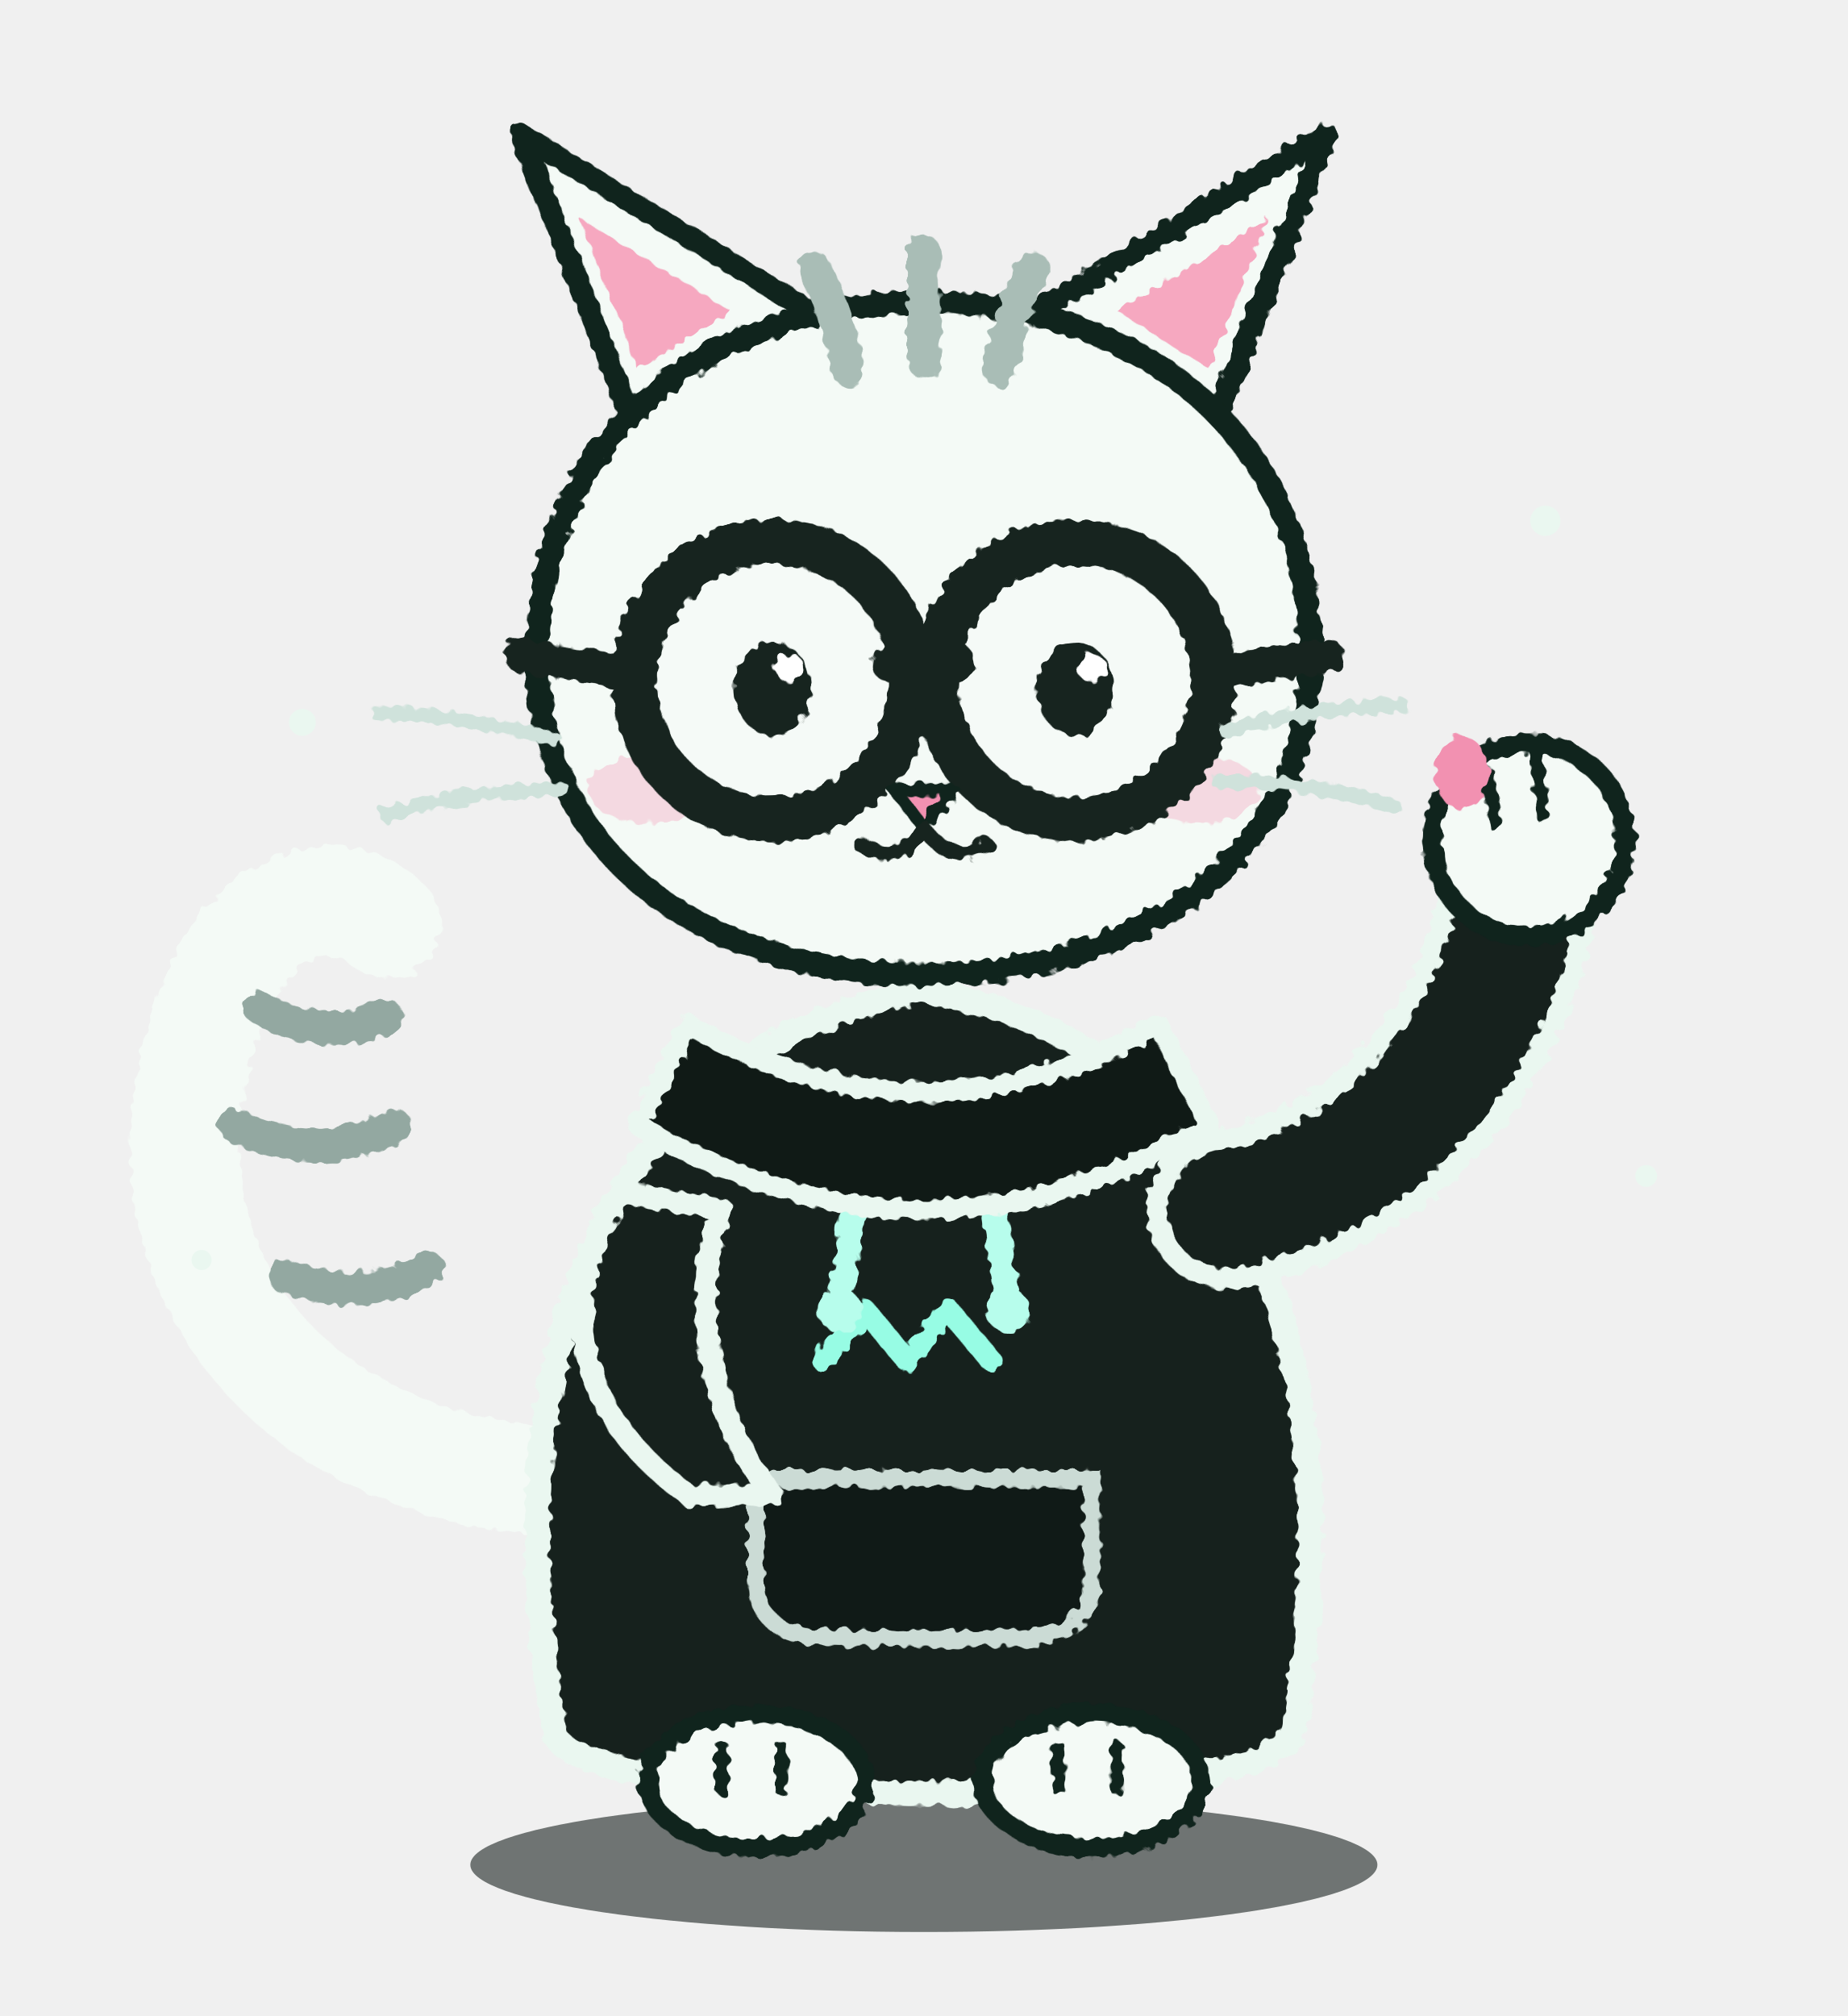
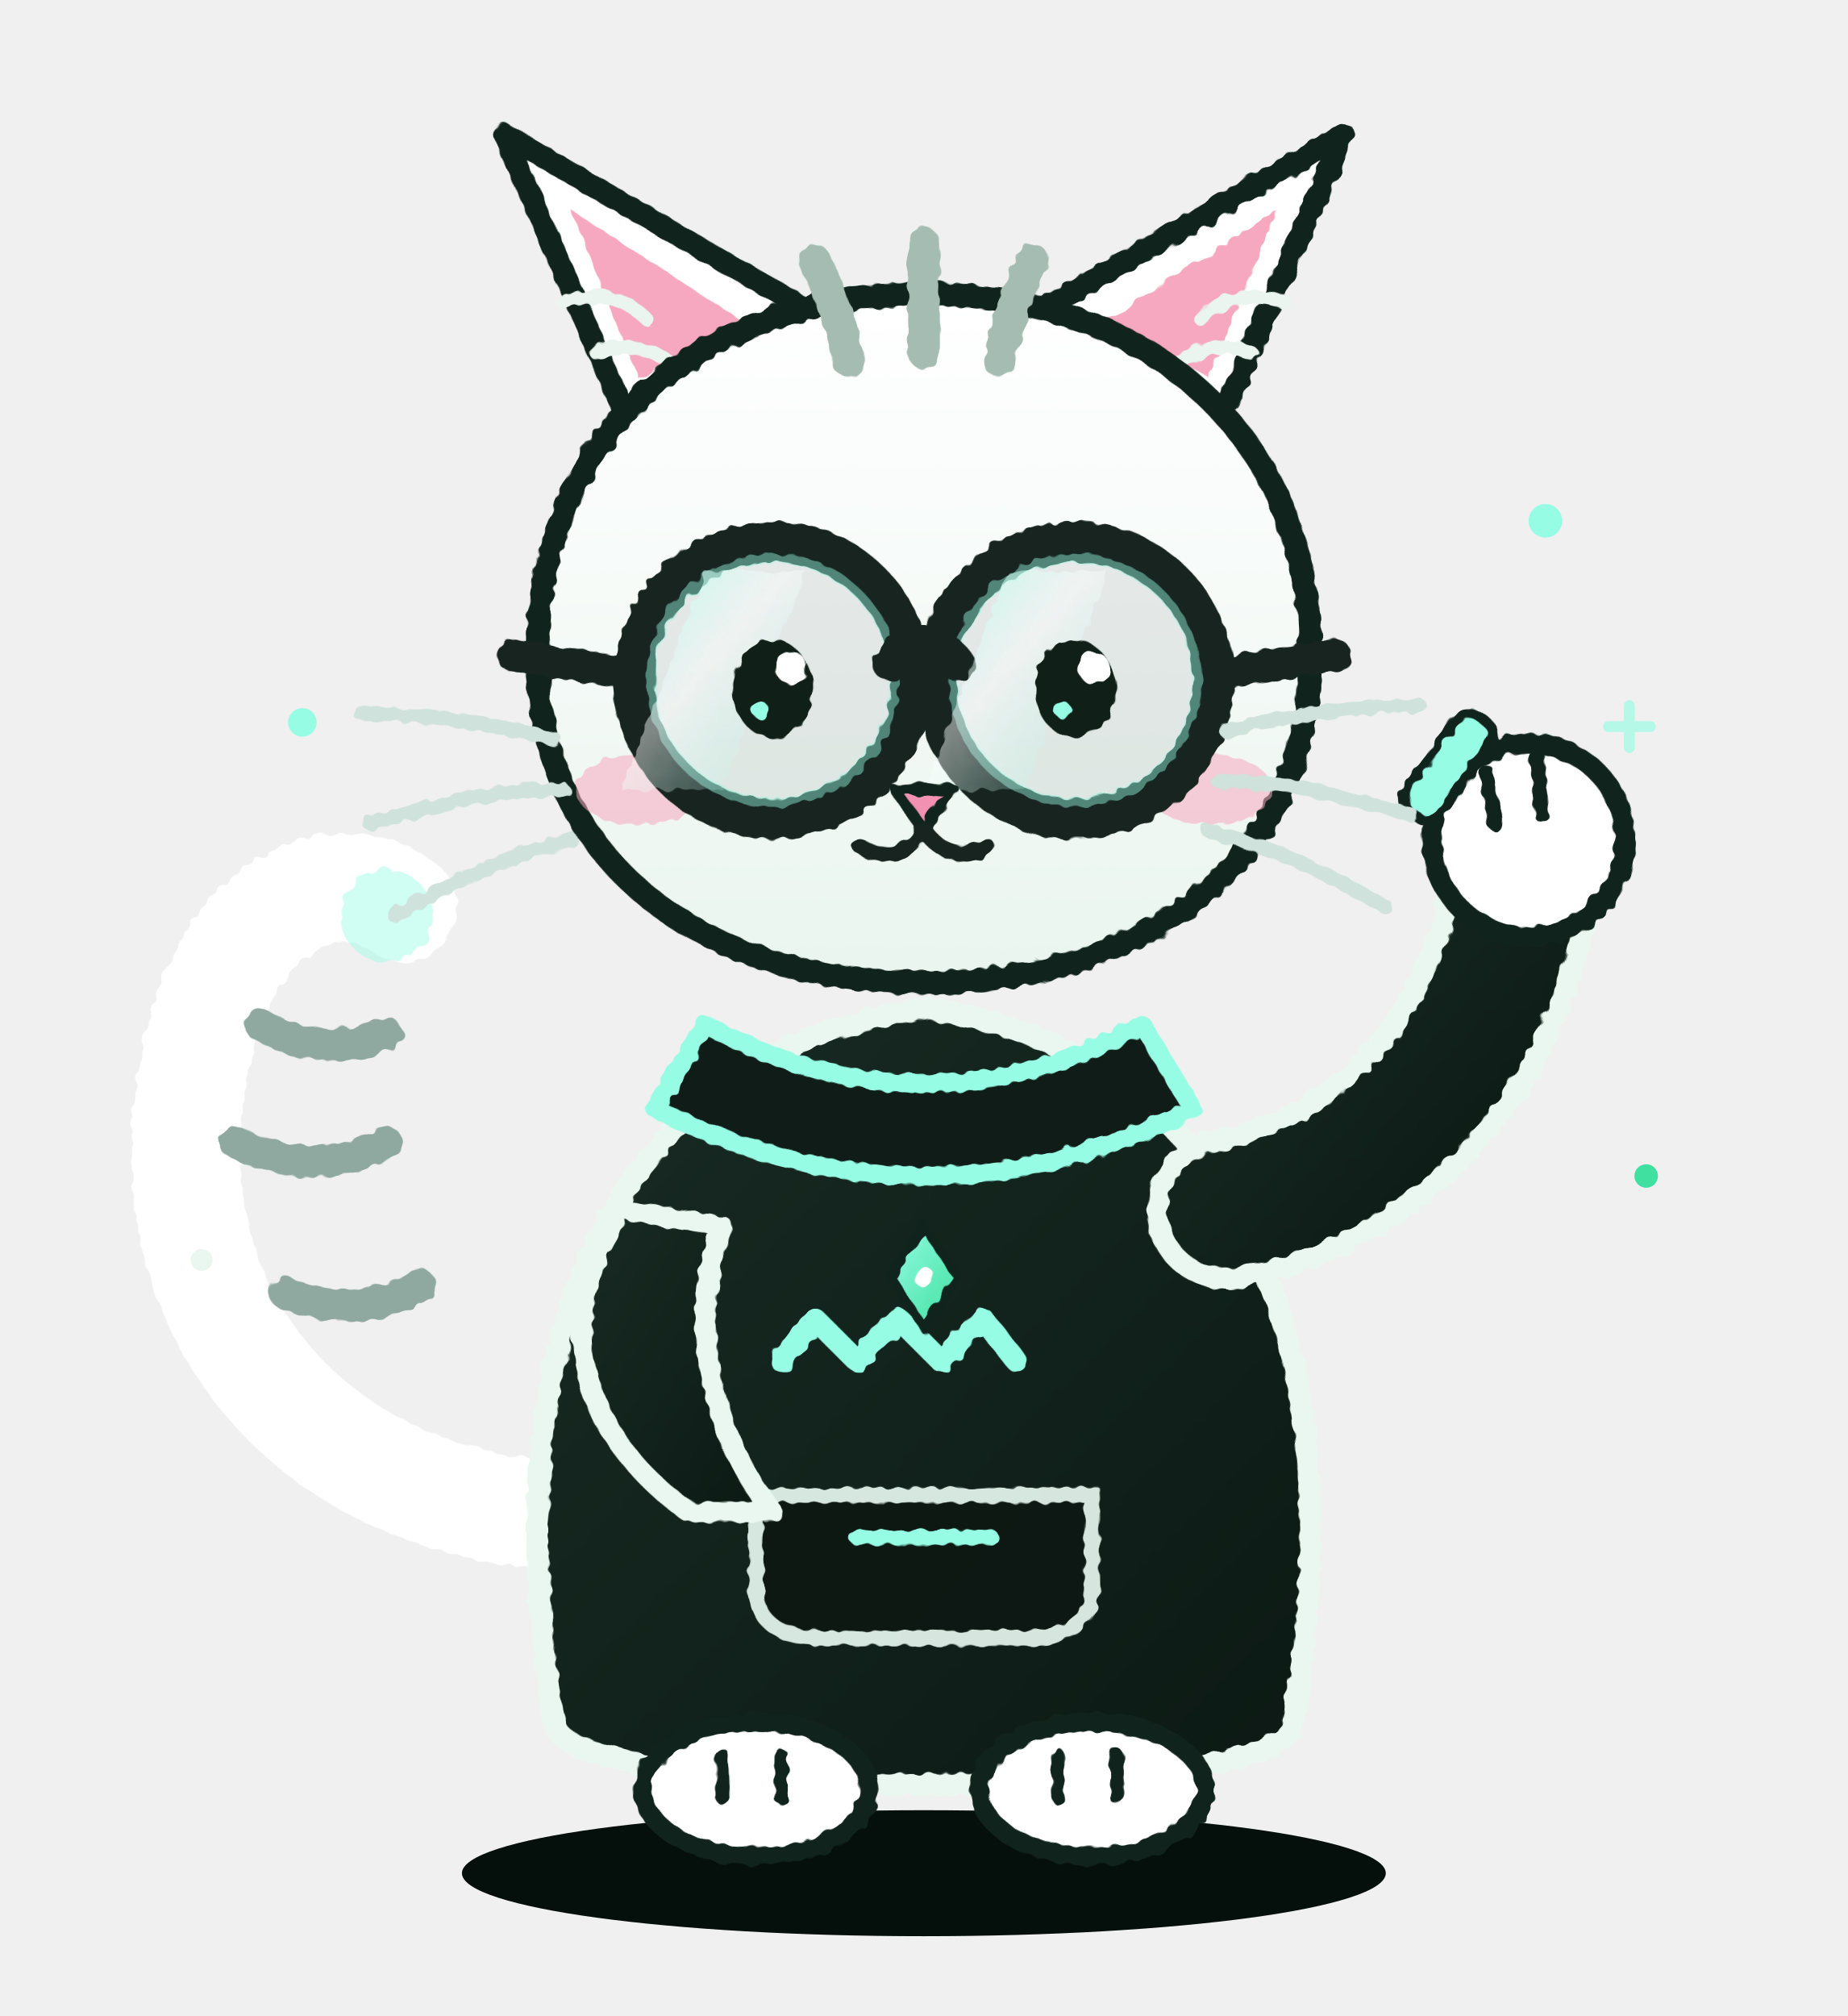
<svg xmlns="http://www.w3.org/2000/svg" viewBox="0 0 220 240" fill="none">
  <defs>
-     <filter id="chalk" x="-8%" y="-8%" width="116%" height="116%">
-       <feTurbulence type="fractalNoise" baseFrequency="0.9" numOctaves="1" result="n" seed="7" />
-       <feDisplacementMap in="SourceGraphic" in2="n" scale="1.6" />
+     <linearGradient id="sweaterGrad" x1="0%" y1="0%" x2="100%" y2="100%">
+       <stop offset="0%" stop-color="#182B24" />
+       <stop offset="100%" stop-color="#0C1914" />
+     </linearGradient>
+     <linearGradient id="furGrad" x1="0%" y1="0%" x2="0%" y2="100%">
+       <stop offset="0%" stop-color="#FFFFFF" />
+       <stop offset="100%" stop-color="#EAF5EF" />
+     </linearGradient>
+     <linearGradient id="lensGlint" x1="0%" y1="0%" x2="100%" y2="100%">
+       <stop offset="0%" stop-color="rgba(151,252,228,0.75)" />
+       <stop offset="45%" stop-color="rgba(255,255,255,0.45)" />
+       <stop offset="100%" stop-color="rgba(151,252,228,0.02)" />
+     </linearGradient>
+     <linearGradient id="mintAcc" x1="0%" y1="0%" x2="100%" y2="100%">
+       <stop offset="0%" stop-color="#97FCE4" />
+       <stop offset="100%" stop-color="#3FE0A0" />
+     </linearGradient>
+     <filter id="chalkSoft" x="-10%" y="-10%" width="120%" height="120%">
+       <feTurbulence type="fractalNoise" baseFrequency="0.8" numOctaves="1" result="noise" seed="9" />
+       <feDisplacementMap in="SourceGraphic" in2="noise" scale="1.1" />
    </filter>
  </defs>
-   <ellipse cx="110" cy="222" rx="54" ry="8" fill="#050f0c" opacity="0.55" />
-   <g filter="url(#chalk)">
-     <g class="tail">
-       <path d="M62 176 C30 172 14 146 26 118 C30 108 40 104 46 110" stroke="#F4FAF6" stroke-width="13" stroke-linecap="round" />
-       <path d="M34 152 C40 154 46 154 51 151 M28 134 C34 137 42 137 47 134 M31 120 C36 123 42 123 46 121" stroke="#93A8A1" stroke-width="4" stroke-linecap="round" />
+   <style>
+     @keyframes catBreathe {
+       0%, 100% { transform: translateY(0); }
+       50% { transform: translateY(-3px); }
+     }
+     @keyframes tailSwish {
+       0%, 100% { transform: rotate(0deg); }
+       25% { transform: rotate(8deg); }
+       70% { transform: rotate(-6deg); }
+       85% { transform: rotate(2deg); }
+     }
+     @keyframes tailTipWag {
+       0%, 100% { transform: rotate(0deg); }
+       30% { transform: rotate(14deg); }
+       65% { transform: rotate(-10deg); }
+     }
+     @keyframes catBlink {
+       0%, 90%, 96%, 100% { transform: scaleY(1); }
+       93%, 95% { transform: scaleY(0.08); }
+     }
+     @keyframes earTwitchL {
+       0%, 82%, 100% { transform: rotate(0deg); }
+       86% { transform: rotate(-7deg); }
+       90% { transform: rotate(3deg); }
+     }
+     @keyframes earTwitchR {
+       0%, 88%, 100% { transform: rotate(0deg); }
+       92% { transform: rotate(7deg); }
+       96% { transform: rotate(-2deg); }
+     }
+     @keyframes gleamSweep {
+       0%, 75%, 100% { opacity: 0; transform: translateX(-20px) skewX(-20deg); }
+       80% { opacity: 0.85; }
+       88% { opacity: 0; transform: translateX(28px) skewX(-20deg); }
+     }
+     @keyframes shadowPulse {
+       0%, 100% { transform: scale(1); opacity: 0.55; }
+       50% { transform: scale(0.96); opacity: 0.42; }
+     }
+     @keyframes particleFloat {
+       0%, 100% { transform: translate(0, 0) scale(1); opacity: 0.45; }
+       50% { transform: translate(2px, -6px) scale(1.3); opacity: 0.95; }
+     }
+   </style>
+   <ellipse cx="110" cy="223" rx="55" ry="7.5" fill="#050F0C" style="transform-origin:110px 223px; animation:shadowPulse 4s ease-in-out infinite;" />
+   <g filter="url(#chalkSoft)" style="animation:catBreathe 4s ease-in-out infinite;">
+     <g style="transform-origin:62px 180px; animation:tailSwish 3.8s ease-in-out infinite;">
+       <path d="M62 180 C32 176 15 150 25 120 C29 108 40 102 48 108" stroke="#FFFFFF" stroke-width="13" stroke-linecap="round" fill="none" />
+       <path d="M34 154 C39 156 45 156 50 153 M28 136 C34 139 41 139 46 136 M31 122 C36 125 42 125 46 123" stroke="#8FA9A0" stroke-width="3.8" stroke-linecap="round" fill="none" />
+       <g style="transform-origin:38px 115px; animation:tailTipWag 3.8s ease-in-out infinite;">
+         <circle cx="46" cy="109" r="5.5" fill="#97FCE4" opacity="0.45" />
+       </g>
    </g>
-     <path d="M66 206 C58 158 74 124 110 118 C146 124 162 158 154 206 C154 216 66 216 66 206 Z" fill="#16211D" stroke="#EAF7F0" stroke-width="3" />
-     <path d="M90 176 h40 v12 q0 7 -9 7 h-22 q-9 0 -9 -7 Z" fill="#101A16" stroke="#DFF0E9" stroke-width="2" opacity="0.9" />
-     <path d="M98 162 l5 -6 5 6 5 -6 5 6" stroke="#97FCE4" stroke-width="2.6" stroke-linecap="round" stroke-linejoin="round" />
-     <path d="M102 142 c-1 5 -1 8 -2 12 M118 142 c1 5 1 8 2 12" stroke="#B7FDEC" stroke-width="3" stroke-linecap="round" />
-     <circle cx="100" cy="156" r="2.6" fill="#B7FDEC" />
-     <circle cx="120" cy="156" r="2.6" fill="#B7FDEC" />
-     <path d="M74 142 C66 154 68 168 82 178 L92 178 C84 168 82 154 86 144 Z" fill="#16211D" stroke="#EAF7F0" stroke-width="2.6" stroke-linejoin="round" />
-     <g class="arm">
-       <path d="M146 144 C166 140 178 124 181 106" stroke="#EAF7F0" stroke-width="19" stroke-linecap="round" />
-       <path d="M146 144 C166 140 178 124 181 106" stroke="#16211D" stroke-width="14" stroke-linecap="round" />
-       <circle cx="182" cy="100" r="11.5" fill="#F4FAF6" stroke="#10241D" stroke-width="2.4" />
-       <path d="M177 92 l1 6 M183 90 l0.6 7" stroke="#10241D" stroke-width="1.7" stroke-linecap="round" />
-       <ellipse class="tongue" cx="174" cy="92" rx="3.2" ry="4.4" fill="#F291B1" />
-     </g>
-     <ellipse cx="90" cy="212" rx="13" ry="8" fill="#F4FAF6" stroke="#10241D" stroke-width="2.2" />
-     <ellipse cx="130" cy="212" rx="13" ry="8" fill="#F4FAF6" stroke="#10241D" stroke-width="2.2" />
-     <path d="M86 208 l0 5 M93 208 l0 5 M126 208 l0 5 M133 208 l0 5" stroke="#10241D" stroke-width="1.5" stroke-linecap="round" />
-     <path d="M76 134 Q110 154 144 134 L138 122 Q110 138 82 122 Z" fill="#101A16" stroke="#EAF7F0" stroke-width="2.4" stroke-linejoin="round" />
-     <g class="head">
-       <g class="earL">
-         <path d="M76 52 L62 16 L98 38 Z" fill="#F4FAF6" stroke="#10241D" stroke-width="2.6" stroke-linejoin="round" />
-         <path d="M76 44 L69 26 L87 37 Z" fill="#F6A8C0" />
+     <path d="M66 205 C58 158 74 125 110 120 C146 125 162 158 154 205 C154 215 66 215 66 205 Z" fill="url(#sweaterGrad)" stroke="#EAF7F0" stroke-width="2.6" />
+     <path d="M78 132 Q110 148 142 132 L136 122 Q110 136 84 122 Z" fill="#101C17" stroke="#97FCE4" stroke-width="2.2" stroke-linejoin="round" />
+     <path d="M93 162 l4 -5 5 5 5 -5 5 5 5 -5 4 5" stroke="#97FCE4" stroke-width="2.6" stroke-linecap="round" stroke-linejoin="round" fill="none" />
+     <polygon points="110,146 114,152 110,158 106,152" fill="url(#mintAcc)" stroke="#10241D" stroke-width="1" />
+     <circle cx="110" cy="152" r="1.2" fill="#FFFFFF" />
+     <path d="M90 178 h40 v11 q0 6 -8 6 h-24 q-8 0 -8 -6 Z" fill="#0D1713" stroke="#DFF0E9" stroke-width="1.8" opacity="0.95" />
+     <line x1="102" y1="183" x2="118" y2="183" stroke="#97FCE4" stroke-width="1.8" stroke-linecap="round" />
+     <path d="M74 144 C66 156 68 170 82 180 L92 180 C84 170 82 156 86 146 Z" fill="url(#sweaterGrad)" stroke="#EAF7F0" stroke-width="2.4" stroke-linejoin="round" />
+     <path d="M146 144 C166 140 178 124 181 106" stroke="#EAF7F0" stroke-width="19" stroke-linecap="round" />
+     <path d="M146 144 C166 140 178 124 181 106" stroke="url(#sweaterGrad)" stroke-width="14" stroke-linecap="round" />
+     <circle cx="182" cy="100" r="11.5" fill="#FFFFFF" stroke="#10241D" stroke-width="2.4" />
+     <path d="M177 92 l1 6 M183 90 l0.6 7" stroke="#10241D" stroke-width="1.8" stroke-linecap="round" />
+     <rect x="170" y="84" width="5" height="14" rx="2" transform="rotate(35 172 91)" fill="#97FCE4" stroke="#10241D" stroke-width="1.2" />
+     <ellipse cx="90" cy="213" rx="13.5" ry="8" fill="#FFFFFF" stroke="#10241D" stroke-width="2.2" />
+     <ellipse cx="130" cy="213" rx="13.5" ry="8" fill="#FFFFFF" stroke="#10241D" stroke-width="2.2" />
+     <path d="M86 209 l0 5 M93 209 l0 5 M126 209 l0 5 M133 209 l0 5" stroke="#10241D" stroke-width="1.6" stroke-linecap="round" />
+     <g class="cat-head">
+       <g style="transform-origin:75px 50px; animation:earTwitchL 6.2s ease-in-out infinite;">
+         <path d="M76 53 L60 16 L98 38 Z" fill="#FFFFFF" stroke="#10241D" stroke-width="2.6" stroke-linejoin="round" />
+         <path d="M76 45 L68 25 L88 38 Z" fill="#F6A8C0" />
+         <path d="M67 36 Q73 34 77 38 M71 42 Q76 40 81 44" stroke="#EAF5EF" stroke-width="1.6" stroke-linecap="round" fill="none" />
      </g>
-       <path d="M144 52 L158 16 L122 38 Z" fill="#F4FAF6" stroke="#10241D" stroke-width="2.6" stroke-linejoin="round" />
-       <path d="M144 44 L151 26 L133 37 Z" fill="#F6A8C0" />
-       <path d="M64 78 C64 52 84 36 110 36 C136 36 156 52 156 78 C156 102 136 116 110 116 C84 116 64 102 64 78 Z" fill="#F4FAF6" stroke="#10241D" stroke-width="2.8" />
-       <path d="M101 44 C100 39 99 36 97 32 M110 43 C110 38 110 34 110 30 M119 44 C120 39 121 36 123 32" stroke="#A9BDB6" stroke-width="4" stroke-linecap="round" />
-       <ellipse cx="77" cy="94" rx="7" ry="4" fill="#F6A8C0" opacity="0.4" />
-       <ellipse cx="143" cy="94" rx="7" ry="4" fill="#F6A8C0" opacity="0.4" />
-       <path d="M74 80 L62 78 M146 80 L158 78" stroke="#17241F" stroke-width="4" stroke-linecap="round" />
-       <circle cx="92" cy="81" r="16.5" fill="#FFFFFF" fill-opacity="0.07" stroke="#17241F" stroke-width="5.4" />
-       <circle cx="128" cy="81" r="16.5" fill="#FFFFFF" fill-opacity="0.07" stroke="#17241F" stroke-width="5.4" />
-       <path d="M106 79 Q110 74 114 79" stroke="#17241F" stroke-width="4.4" stroke-linecap="round" />
-       <ellipse class="eye" cx="92" cy="82" rx="4.6" ry="5.6" fill="#17241F" />
-       <ellipse class="eye" cx="128" cy="82" rx="4.6" ry="5.6" fill="#17241F" />
-       <circle cx="94" cy="79.5" r="1.7" fill="#FFFFFF" />
-       <circle cx="130" cy="79.5" r="1.7" fill="#FFFFFF" />
-       <path d="M106.5 94 L113.5 94 L110 98.6 Z" fill="#F291B1" stroke="#10241D" stroke-width="1.4" stroke-linejoin="round" />
-       <path d="M110 98.6 Q107 103 102.5 100.6 M110 98.6 Q113 103 117.5 100.6" stroke="#17241F" stroke-width="1.8" stroke-linecap="round" />
-       <path d="M66 88 C58 86 52 85 45 85 M67 94 C59 94 53 95 46 97 M146 87 C154 85 160 84 167 84 M145 93 C153 93 159 94 166 96" stroke="#CFE2DB" stroke-width="1.7" stroke-linecap="round" />
+       <g style="transform-origin:145px 50px; animation:earTwitchR 6.2s ease-in-out infinite;">
+         <path d="M144 53 L160 16 L122 38 Z" fill="#FFFFFF" stroke="#10241D" stroke-width="2.6" stroke-linejoin="round" />
+         <path d="M144 45 L152 25 L132 38 Z" fill="#F6A8C0" />
+         <path d="M153 36 Q147 34 143 38 M149 42 Q144 40 139 44" stroke="#EAF5EF" stroke-width="1.6" stroke-linecap="round" fill="none" />
+       </g>
+       <path d="M64 78 C64 51 84 35 110 35 C136 35 156 51 156 78 C156 103 136 117 110 117 C84 117 64 103 64 78 Z" fill="url(#furGrad)" stroke="#10241D" stroke-width="2.8" />
+       <path d="M101 43 C100 38 99 35 97 31 M110 42 C110 37 110 33 110 29 M119 43 C120 38 121 35 123 31" stroke="#A5BCB3" stroke-width="3.8" stroke-linecap="round" fill="none" />
+       <ellipse cx="76" cy="94" rx="7.5" ry="4.2" fill="#F6A8C0" opacity="0.55" />
+       <ellipse cx="144" cy="94" rx="7.5" ry="4.2" fill="#F6A8C0" opacity="0.55" />
+       <path d="M74 80 L61 78 M146 80 L159 78" stroke="#17241F" stroke-width="3.8" stroke-linecap="round" />
+       <circle cx="92" cy="81" r="16.5" fill="#0F211A" fill-opacity="0.08" stroke="#17241F" stroke-width="4.8" />
+       <circle cx="128" cy="81" r="16.5" fill="#0F211A" fill-opacity="0.08" stroke="#17241F" stroke-width="4.8" />
+       <circle cx="92" cy="81" r="14.5" stroke="#97FCE4" stroke-width="1.1" stroke-opacity="0.45" fill="none" />
+       <circle cx="128" cy="81" r="14.5" stroke="#97FCE4" stroke-width="1.1" stroke-opacity="0.45" fill="none" />
+       <path d="M106 79 Q110 74 114 79" stroke="#17241F" stroke-width="4.2" stroke-linecap="round" fill="none" />
+       <g style="overflow:hidden;">
+         <path d="M84 68 L96 68 L86 94 L74 94 Z" fill="url(#lensGlint)" style="animation:gleamSweep 5.4s ease-in-out infinite;" />
+         <path d="M120 68 L132 68 L122 94 L110 94 Z" fill="url(#lensGlint)" style="animation:gleamSweep 5.4s ease-in-out infinite;" />
+       </g>
+       <g style="transform-origin:110px 81px; animation:catBlink 4.6s ease-in-out infinite;">
+         <ellipse class="cat-eye" cx="92" cy="82" rx="4.8" ry="5.8" fill="#101F18" />
+         <ellipse class="cat-eye" cx="128" cy="82" rx="4.8" ry="5.8" fill="#101F18" />
+         <circle cx="94.2" cy="79.5" r="1.9" fill="#FFFFFF" />
+         <circle cx="130.2" cy="79.5" r="1.9" fill="#FFFFFF" />
+         <circle cx="90.5" cy="84.5" r="1" fill="#97FCE4" />
+         <circle cx="126.5" cy="84.5" r="1" fill="#97FCE4" />
+       </g>
+       <path d="M106.5 94 L113.5 94 L110 98.8 Z" fill="#F291B1" stroke="#10241D" stroke-width="1.3" stroke-linejoin="round" />
+       <path d="M110 98.8 Q106.8 103.2 102.5 100.8 M110 98.8 Q113.2 103.2 117.5 100.8" stroke="#17241F" stroke-width="1.9" stroke-linecap="round" fill="none" />
+       <path d="M66 88 C58 86 51 85 43 85 M67 94 C58 94 52 96 44 98 M68 100 C60 102 54 105 47 109" stroke="#CFE2DB" stroke-width="1.7" stroke-linecap="round" fill="none" />
+       <path d="M146 87 C154 85 161 84 169 84 M145 93 C154 93 160 95 168 97 M144 99 C152 101 158 104 165 108" stroke="#CFE2DB" stroke-width="1.7" stroke-linecap="round" fill="none" />
    </g>
  </g>
  <g fill="#EAF7F0">
-     <circle class="d1" cx="36" cy="86" r="1.6" />
-     <circle class="d2" cx="196" cy="140" r="1.3" />
-     <circle class="d3" cx="184" cy="62" r="1.8" />
-     <circle class="d4" cx="24" cy="150" r="1.2" />
+     <circle cx="36" cy="86" r="1.7" fill="#97FCE4" style="animation:particleFloat 3.2s ease-in-out infinite;" />
+     <circle cx="196" cy="140" r="1.4" fill="#3FE0A0" style="animation:particleFloat 4.1s ease-in-out 0.8s infinite;" />
+     <circle cx="184" cy="62" r="2.0" fill="#97FCE4" style="animation:particleFloat 3.6s ease-in-out 1.5s infinite;" />
+     <circle cx="24" cy="150" r="1.3" fill="#EAF7F0" style="animation:particleFloat 2.8s ease-in-out 0.4s infinite;" />
+     <path d="M194 84 l0 5 M191.5 86.5 l5 0" stroke="#97FCE4" stroke-width="1.3" stroke-linecap="round" opacity="0.65" style="animation:particleFloat 4.4s ease-in-out 1.2s infinite;" />
  </g>
</svg>
